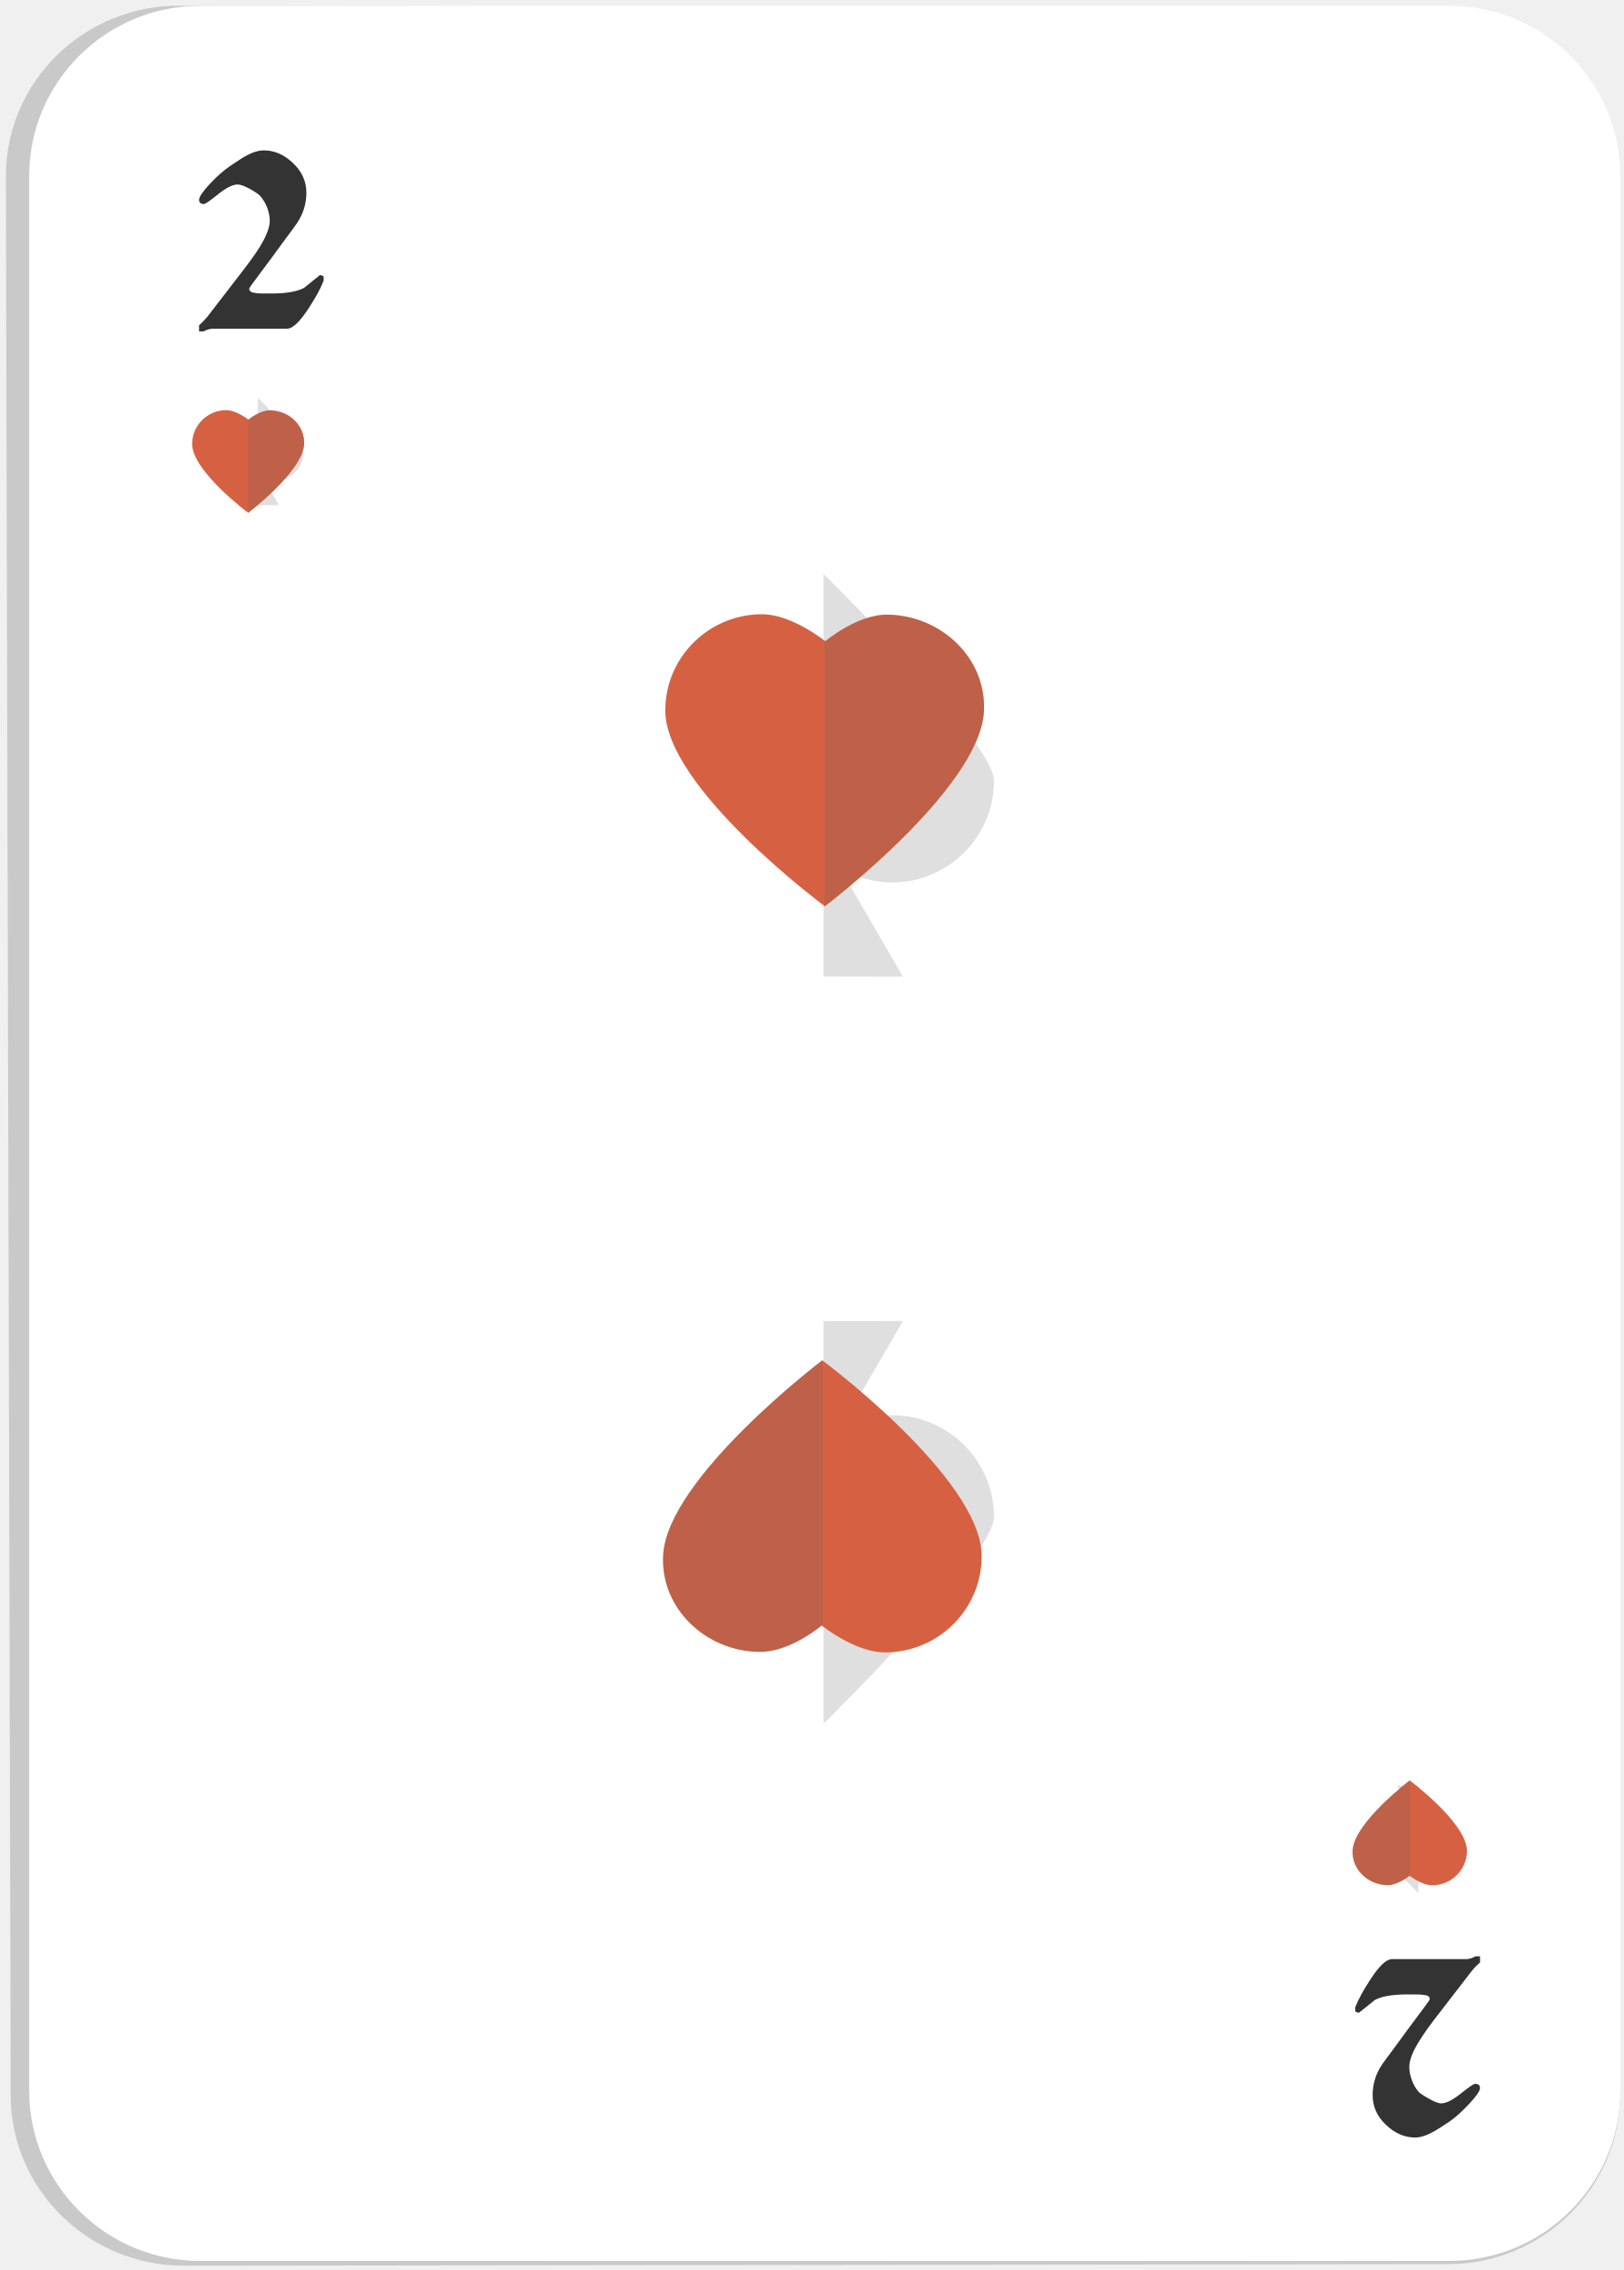
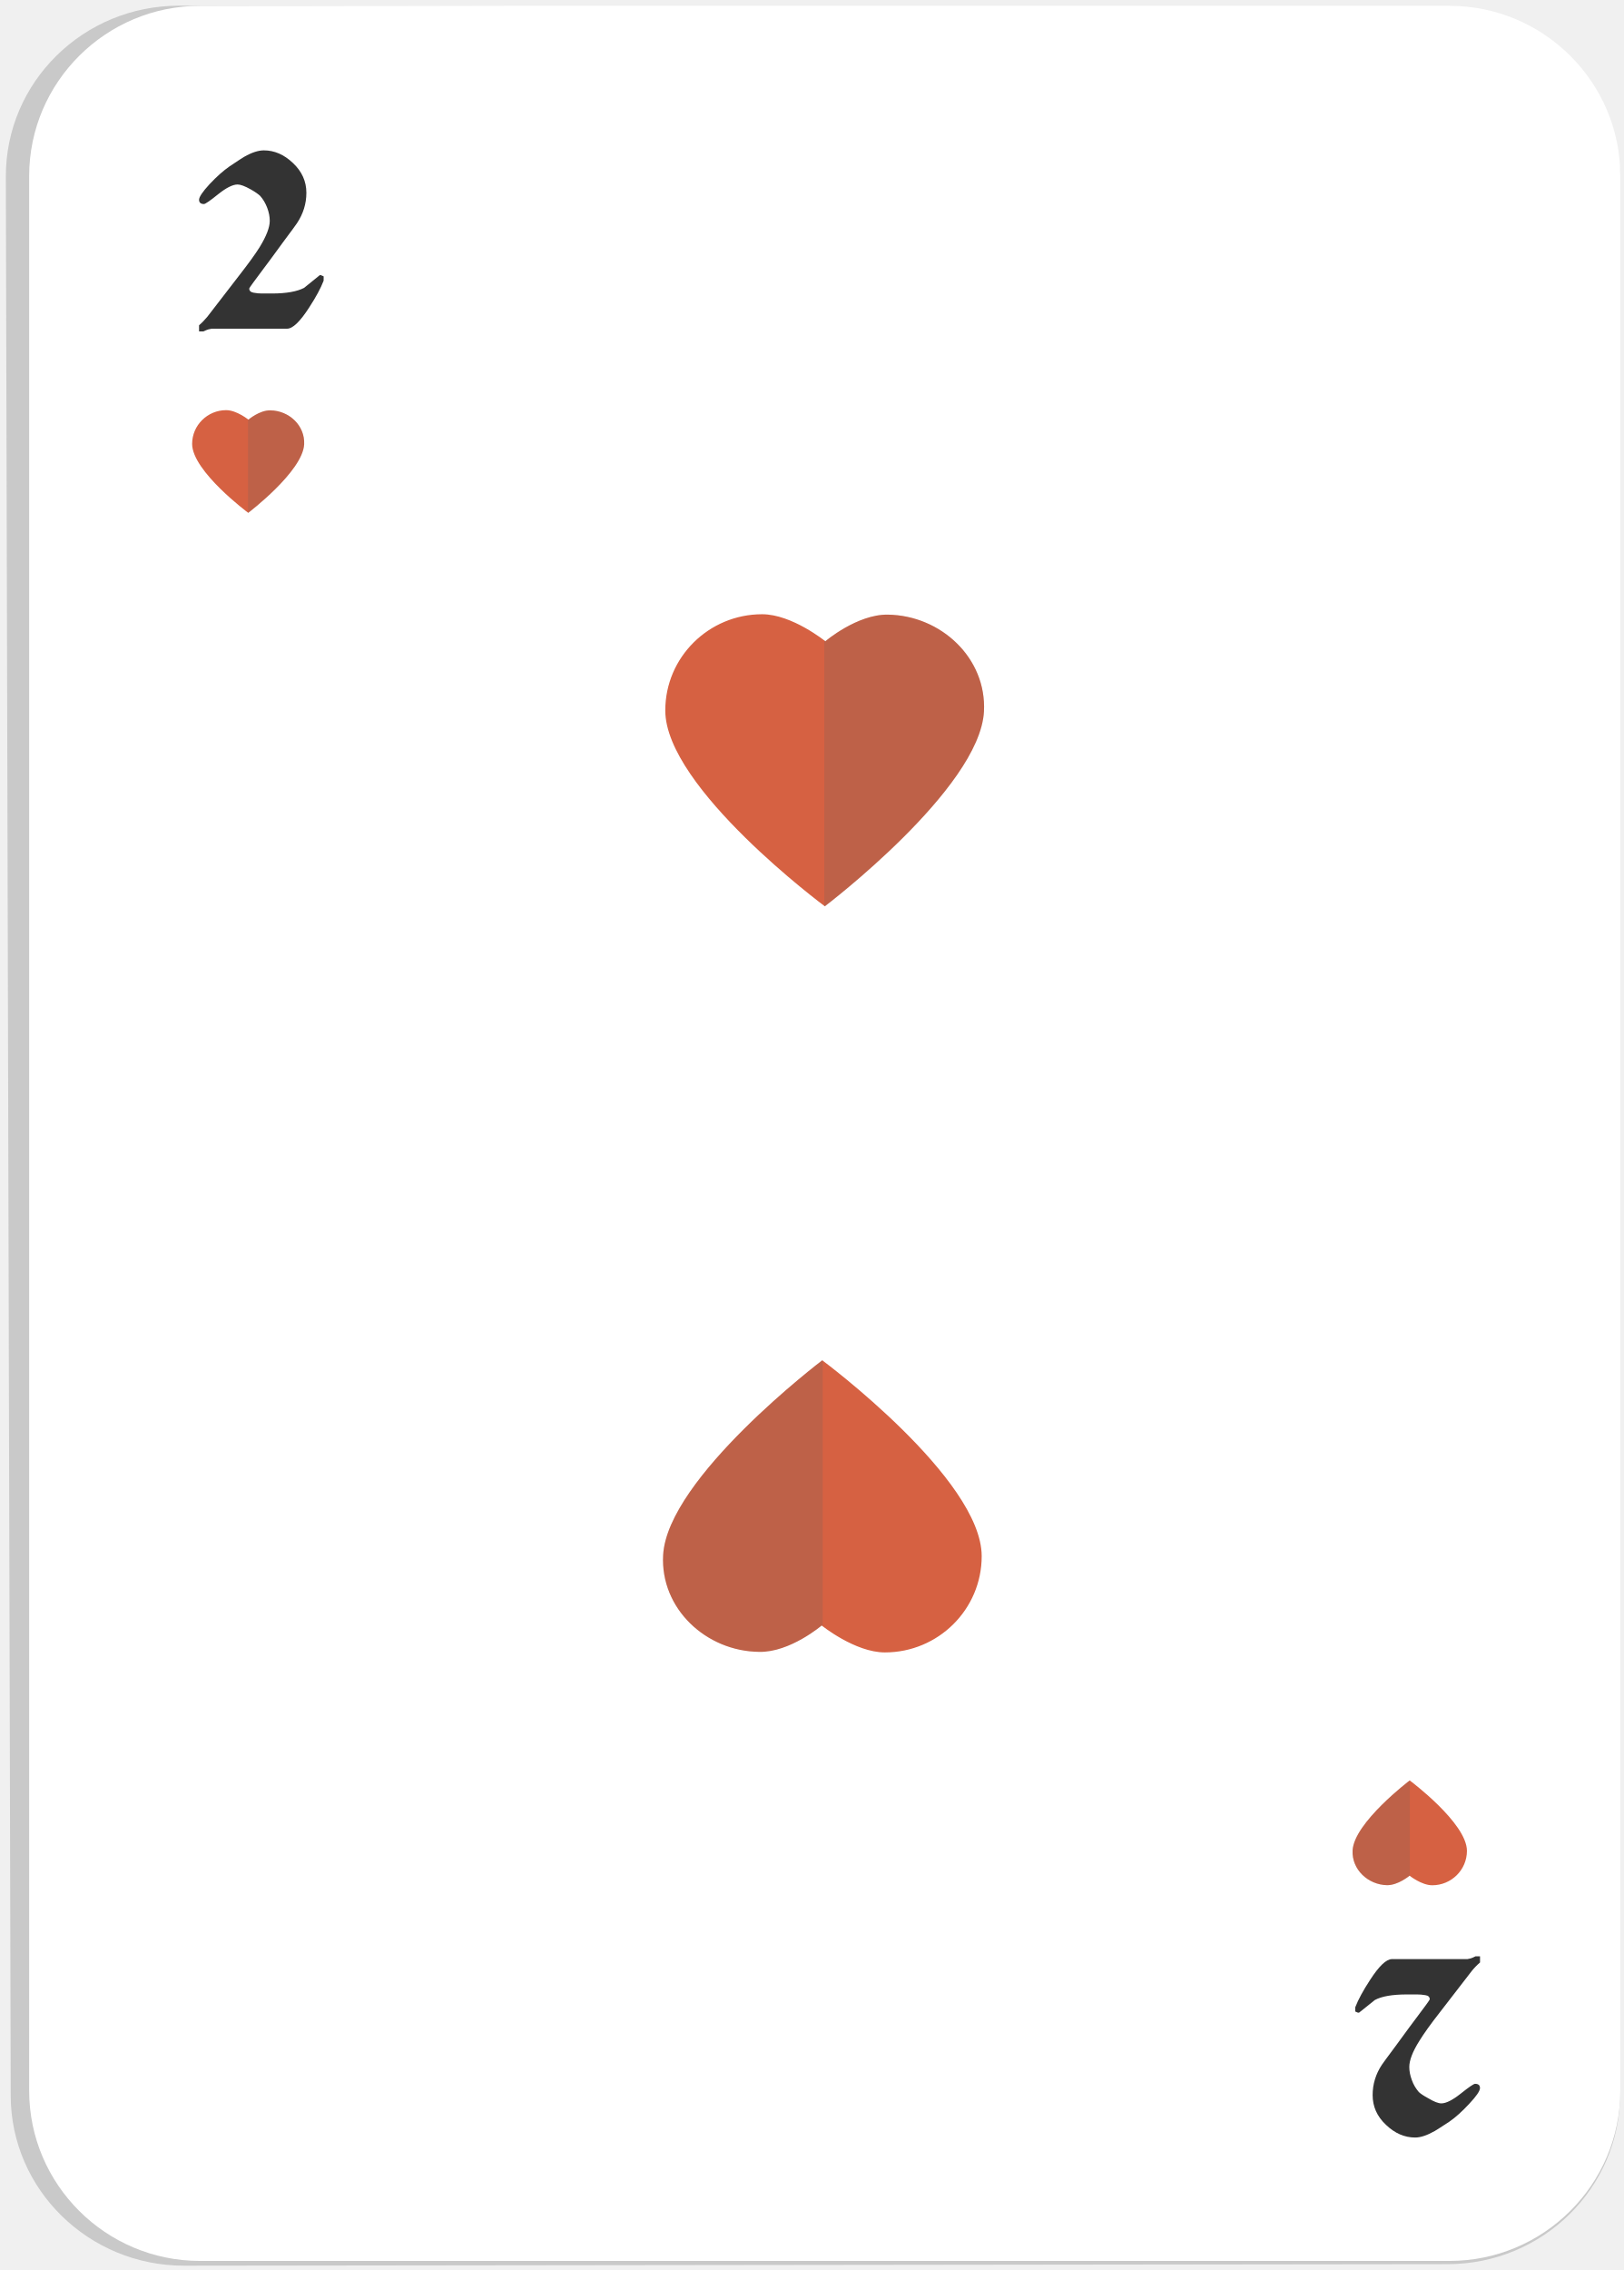
<svg xmlns="http://www.w3.org/2000/svg" width="186" height="260" viewBox="0 0 186 260" fill="none">
  <path d="M21.11 259.506C10.177 259.525 1.25 250.794 1.227 240.041L0.67 20.24C0.637 9.413 9.549 0.636 20.52 0.654L165.78 0.929C176.704 0.938 185.607 9.748 185.607 20.542V239.86C185.607 250.589 176.741 259.33 165.845 259.33L21.11 259.506Z" fill="#C9C9C9" />
  <path d="M22.922 258.962C12.124 258.962 3.341 250.213 3.341 239.451V20.17C3.341 9.418 12.124 0.668 22.922 0.668H166.058C176.853 0.668 185.635 9.418 185.635 20.17V239.451C185.635 250.213 176.853 258.962 166.058 258.962H22.922Z" fill="white" />
  <path d="M155.273 229.893C155.613 229.014 156.175 227.987 156.956 226.789C157.987 225.19 158.824 224.391 159.47 224.391H168.117C168.228 224.363 168.354 224.335 168.498 224.307C168.637 224.261 168.828 224.191 169.046 224.07H169.562V224.777C169.204 225.083 168.884 225.413 168.596 225.776C167.601 227.081 166.374 228.652 164.943 230.506C163.879 231.867 163.103 232.955 162.62 233.745C161.83 234.99 161.458 235.994 161.458 236.742C161.458 237.22 161.551 237.722 161.751 238.247C161.937 238.782 162.22 239.228 162.55 239.618C162.741 239.799 163.103 240.046 163.638 240.334C164.302 240.733 164.795 240.914 165.129 240.914C165.677 240.914 166.426 240.533 167.36 239.79C168.294 239.046 168.832 238.675 168.995 238.675C169.367 238.675 169.557 238.837 169.557 239.158C169.557 239.483 169.153 240.083 168.331 240.956C167.522 241.83 166.76 242.518 166.04 243.015C165.032 243.67 164.483 244.032 164.372 244.083C163.489 244.581 162.755 244.827 162.127 244.827C160.915 244.827 159.799 244.344 158.786 243.373C157.76 242.411 157.258 241.277 157.258 239.962C157.258 238.717 157.611 237.555 158.322 236.486C158.438 236.314 158.958 235.599 159.888 234.353C161.189 232.564 161.969 231.514 162.216 231.194C163.275 229.795 163.8 229.061 163.8 229.005C163.8 228.731 163.637 228.568 163.303 228.522C162.978 228.466 162.662 228.438 162.355 228.438C162.146 228.438 161.904 228.438 161.635 228.438C161.361 228.438 161.217 228.438 161.193 228.438C159.539 228.438 158.303 228.647 157.513 229.075C156.904 229.558 156.296 230.037 155.696 230.529C155.622 230.529 155.534 230.529 155.45 230.473C155.367 230.436 155.311 230.408 155.264 230.394V229.893H155.273Z" fill="#333333" />
  <path d="M37.076 32.153C36.742 33.026 36.184 34.048 35.403 35.247C34.367 36.846 33.535 37.649 32.88 37.649H24.247C24.131 37.668 23.991 37.696 23.857 37.733C23.717 37.779 23.531 37.849 23.299 37.961H22.806V37.255C23.155 36.957 23.471 36.618 23.759 36.274C24.767 34.959 25.985 33.379 27.421 31.525C28.475 30.173 29.256 29.095 29.748 28.305C30.515 27.05 30.905 26.047 30.905 25.294C30.905 24.82 30.808 24.314 30.613 23.798C30.408 23.263 30.139 22.808 29.795 22.427C29.6 22.246 29.256 21.99 28.726 21.693C28.062 21.321 27.56 21.131 27.221 21.131C26.668 21.131 25.924 21.502 24.995 22.246C24.061 22.999 23.517 23.37 23.369 23.37C22.992 23.37 22.806 23.198 22.806 22.882C22.806 22.566 23.201 21.967 24.01 21.093C24.832 20.215 25.599 19.541 26.314 19.044C27.314 18.37 27.876 18.017 27.983 17.957C28.852 17.46 29.6 17.223 30.227 17.223C31.431 17.223 32.546 17.701 33.568 18.677C34.59 19.639 35.101 20.773 35.101 22.078C35.101 23.333 34.739 24.495 34.019 25.573C33.912 25.745 33.391 26.451 32.462 27.696C31.161 29.476 30.394 30.526 30.139 30.847C29.084 32.255 28.554 32.98 28.554 33.045C28.554 33.3 28.717 33.463 29.042 33.523C29.372 33.588 29.697 33.616 29.995 33.616C30.199 33.616 30.445 33.616 30.72 33.616C30.989 33.616 31.138 33.616 31.156 33.616C32.82 33.616 34.047 33.388 34.841 32.97C35.45 32.482 36.049 31.99 36.653 31.502C36.737 31.502 36.816 31.53 36.9 31.576C36.993 31.604 37.048 31.641 37.081 31.66L37.076 32.153Z" fill="#333333" />
-   <path opacity="0.2" d="M113.881 89.422C113.904 84.947 94.383 65.77 94.383 65.77C94.383 65.77 94.356 65.789 94.356 65.798V111.847L103.449 111.866L96.196 99.385C97.929 100.439 99.978 101.062 102.185 101.071C108.616 101.081 113.881 95.872 113.881 89.422Z" fill="#616161" />
-   <path opacity="0.2" d="M113.881 173.75C113.904 178.225 94.383 197.401 94.383 197.401C94.383 197.401 94.365 197.383 94.356 197.374V151.316L103.449 151.307L96.196 163.783C97.92 162.728 99.978 162.115 102.185 162.087C108.616 162.087 113.881 167.296 113.881 173.75Z" fill="#616161" />
-   <path opacity="0.2" d="M34.757 51.887C34.757 50.679 29.553 45.572 29.553 45.572C29.553 45.572 29.544 45.581 29.539 45.591V57.872H31.97L30.032 54.55C30.497 54.833 31.04 54.996 31.626 54.996C33.359 54.986 34.757 53.602 34.757 51.887Z" fill="#616161" />
-   <path opacity="0.2" d="M157.281 210.516C157.281 211.715 162.476 216.812 162.476 216.812H162.494V204.531H160.064L162.006 207.844C161.542 207.57 160.993 207.398 160.403 207.398C158.679 207.403 157.281 208.792 157.281 210.516Z" fill="#616161" />
  <path d="M112.728 81.495C112.241 90.352 94.495 103.804 94.495 103.804C94.495 103.804 76.219 90.245 76.219 81.379C76.219 75.273 81.21 70.353 87.316 70.353C90.736 70.353 94.555 73.447 94.555 73.447C94.555 73.447 98.189 70.353 101.707 70.399C107.808 70.483 113.049 75.38 112.728 81.495Z" fill="#D66142" />
  <path opacity="0.2" d="M101.707 70.399C98.189 70.353 94.555 73.447 94.555 73.447C94.555 73.447 94.504 73.401 94.435 73.34V103.771C94.476 103.799 94.5 103.809 94.5 103.809C94.5 103.809 112.245 90.356 112.733 81.5C113.049 75.38 107.808 70.483 101.707 70.399Z" fill="#616161" />
  <path d="M75.974 178.122C76.443 169.274 94.202 155.804 94.202 155.804C94.202 155.804 112.469 169.363 112.469 178.238C112.469 184.339 107.487 189.264 101.377 189.264C97.952 189.264 94.138 186.179 94.138 186.179C94.138 186.179 90.518 189.264 86.991 189.199C80.876 189.144 75.639 184.223 75.974 178.122Z" fill="#D66142" />
  <path opacity="0.2" d="M86.991 189.203C90.518 189.268 94.138 186.183 94.138 186.183C94.138 186.183 94.189 186.211 94.254 186.266V155.845C94.226 155.817 94.198 155.808 94.198 155.808C94.198 155.808 76.438 169.274 75.969 178.125C75.639 184.222 80.876 189.143 86.991 189.203Z" fill="#616161" />
  <path d="M34.846 50.896C34.674 54.009 28.438 58.739 28.438 58.739C28.438 58.739 22.012 53.967 22.012 50.844C22.012 48.712 23.768 46.978 25.91 46.978C27.114 46.978 28.457 48.066 28.457 48.066C28.457 48.066 29.735 46.978 30.966 47.002C33.117 47.02 34.957 48.744 34.846 50.896Z" fill="#D66142" />
  <path opacity="0.2" d="M30.966 47.002C29.73 46.974 28.457 48.066 28.457 48.066C28.457 48.066 28.438 48.056 28.415 48.029V58.739C28.424 58.739 28.438 58.739 28.438 58.739C28.438 58.739 34.674 54.009 34.846 50.895C34.957 48.744 33.117 47.02 30.966 47.002Z" fill="#616161" />
  <path d="M154.962 211.942C155.125 208.764 161.505 203.927 161.505 203.927C161.505 203.927 168.061 208.801 168.061 211.993C168.061 214.173 166.272 215.934 164.088 215.934C162.861 215.934 161.491 214.837 161.491 214.837C161.491 214.837 160.19 215.934 158.916 215.924C156.737 215.887 154.846 214.126 154.962 211.942Z" fill="#D66142" />
  <path opacity="0.2" d="M158.916 215.924C160.185 215.934 161.491 214.837 161.491 214.837C161.491 214.837 161.495 214.856 161.523 214.874V203.945L161.505 203.927C161.505 203.927 155.125 208.764 154.962 211.942C154.846 214.126 156.737 215.887 158.916 215.924Z" fill="#616161" />
</svg>
